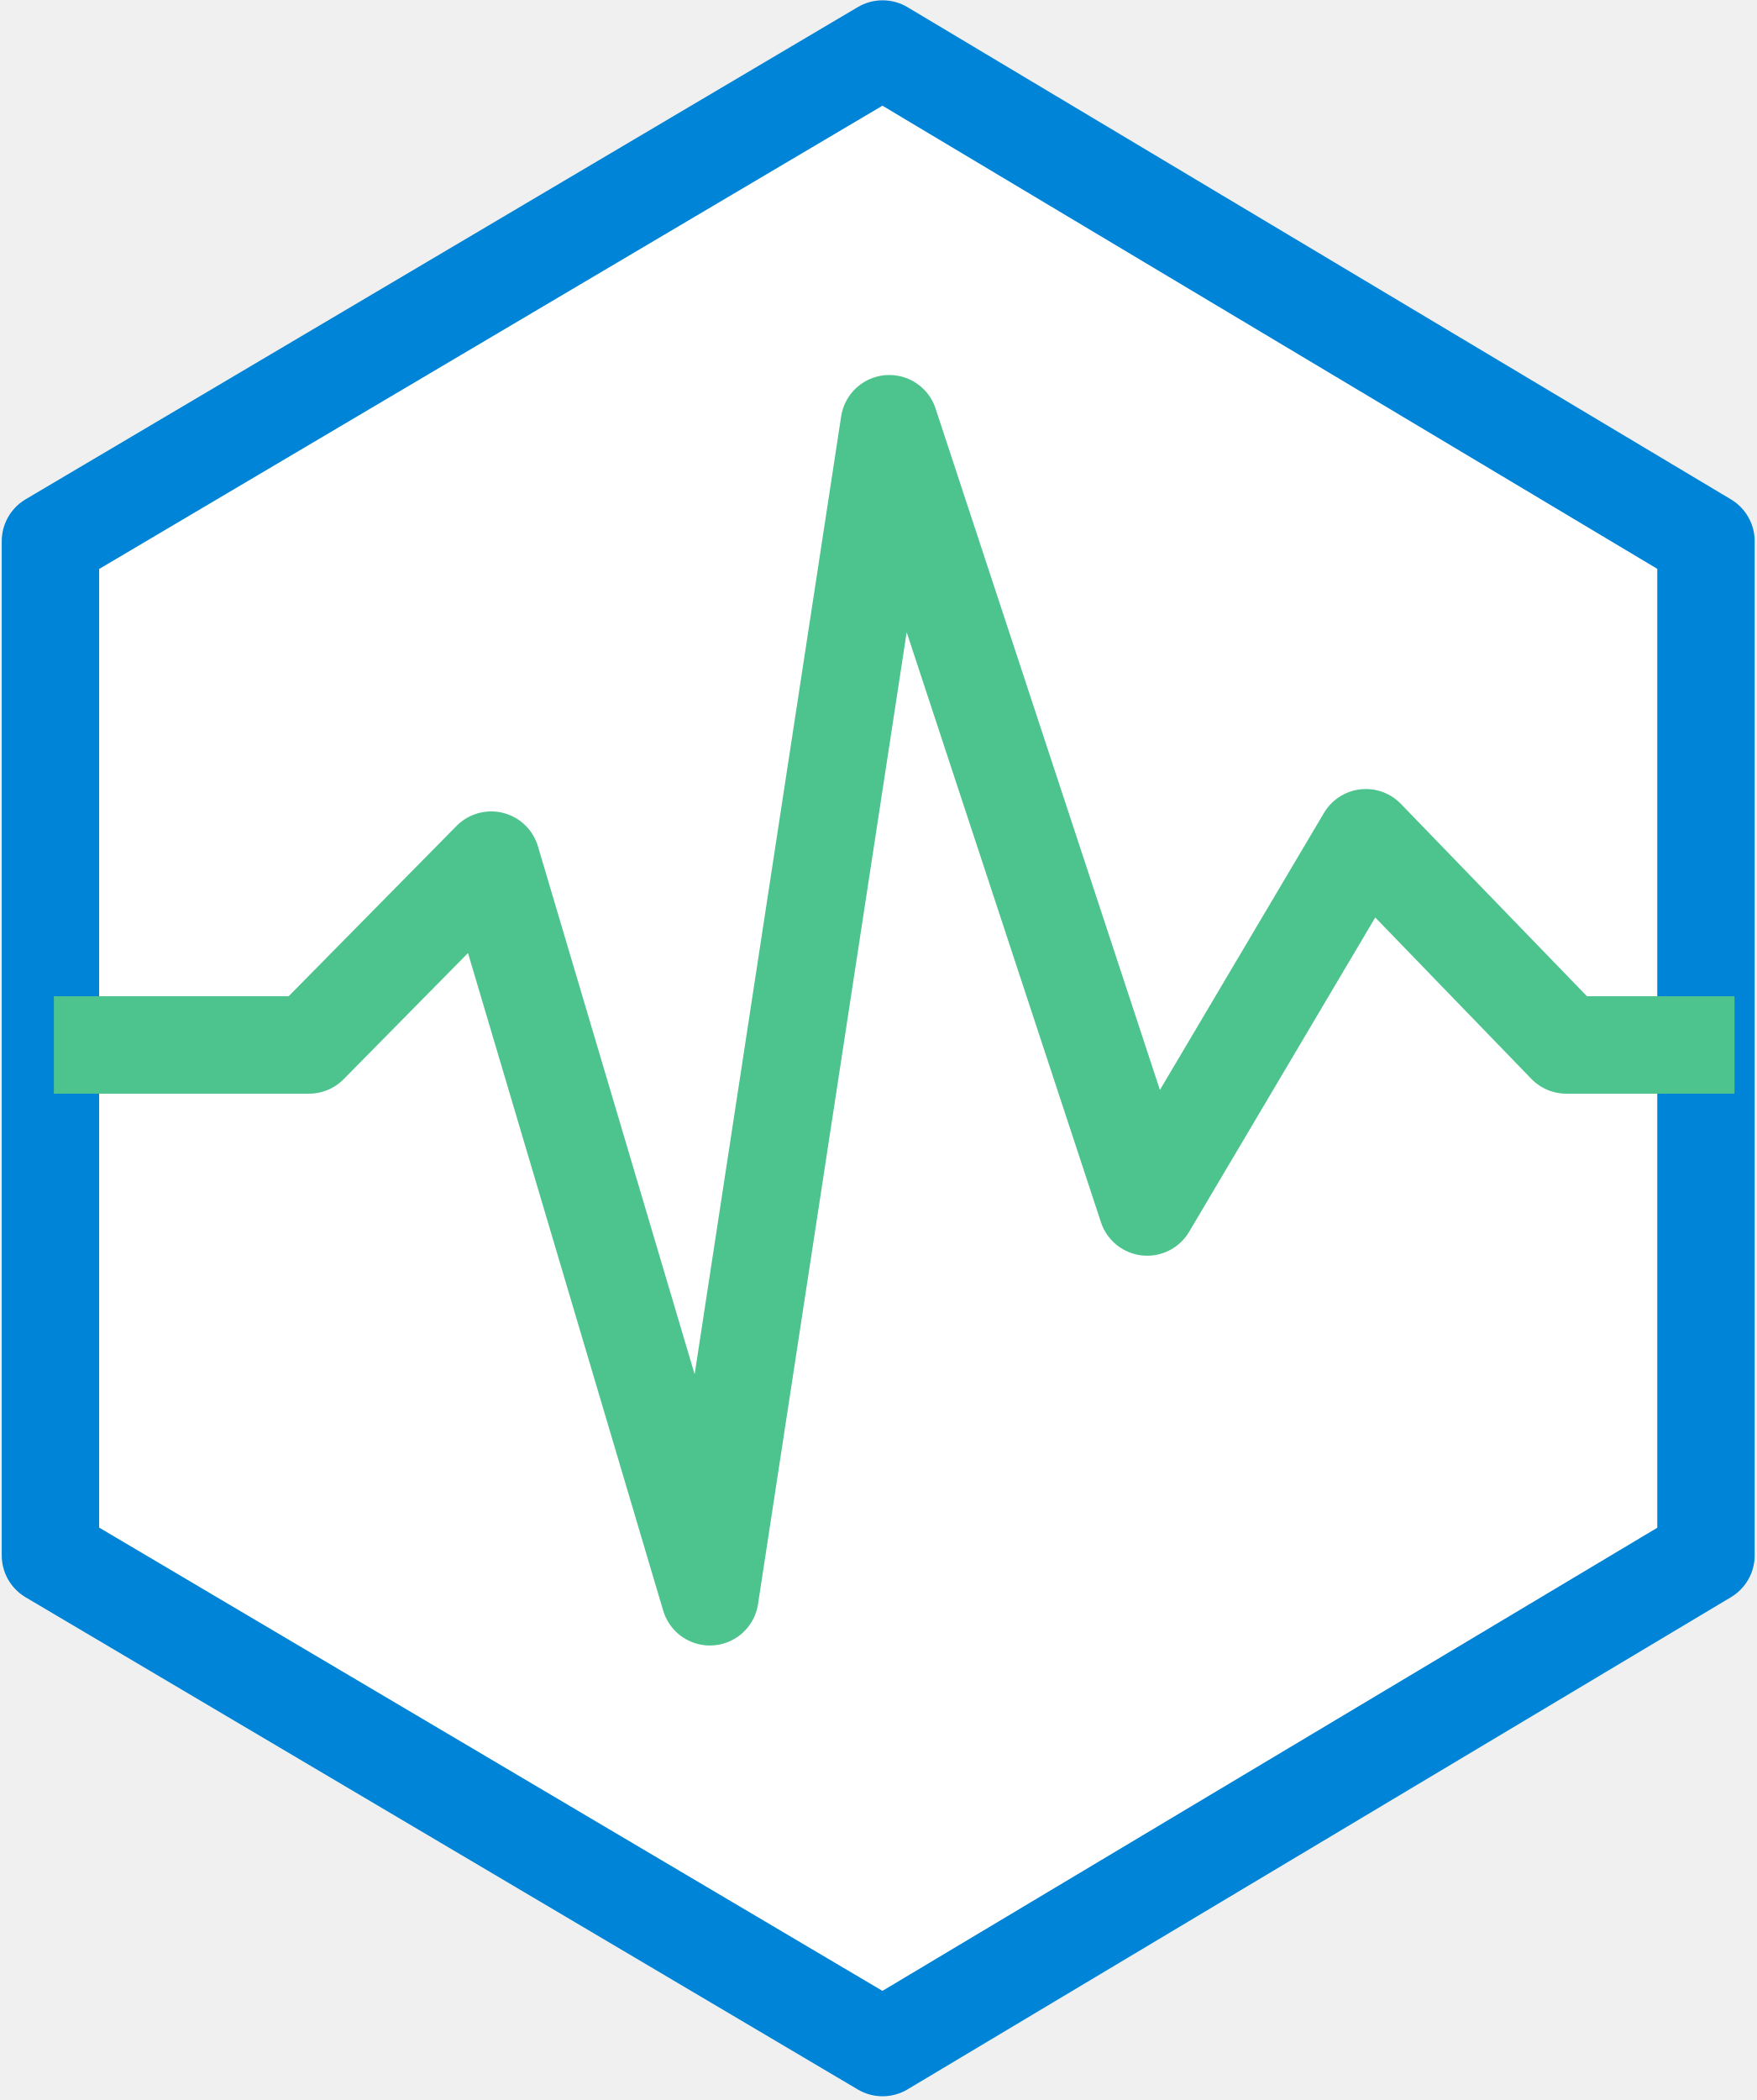
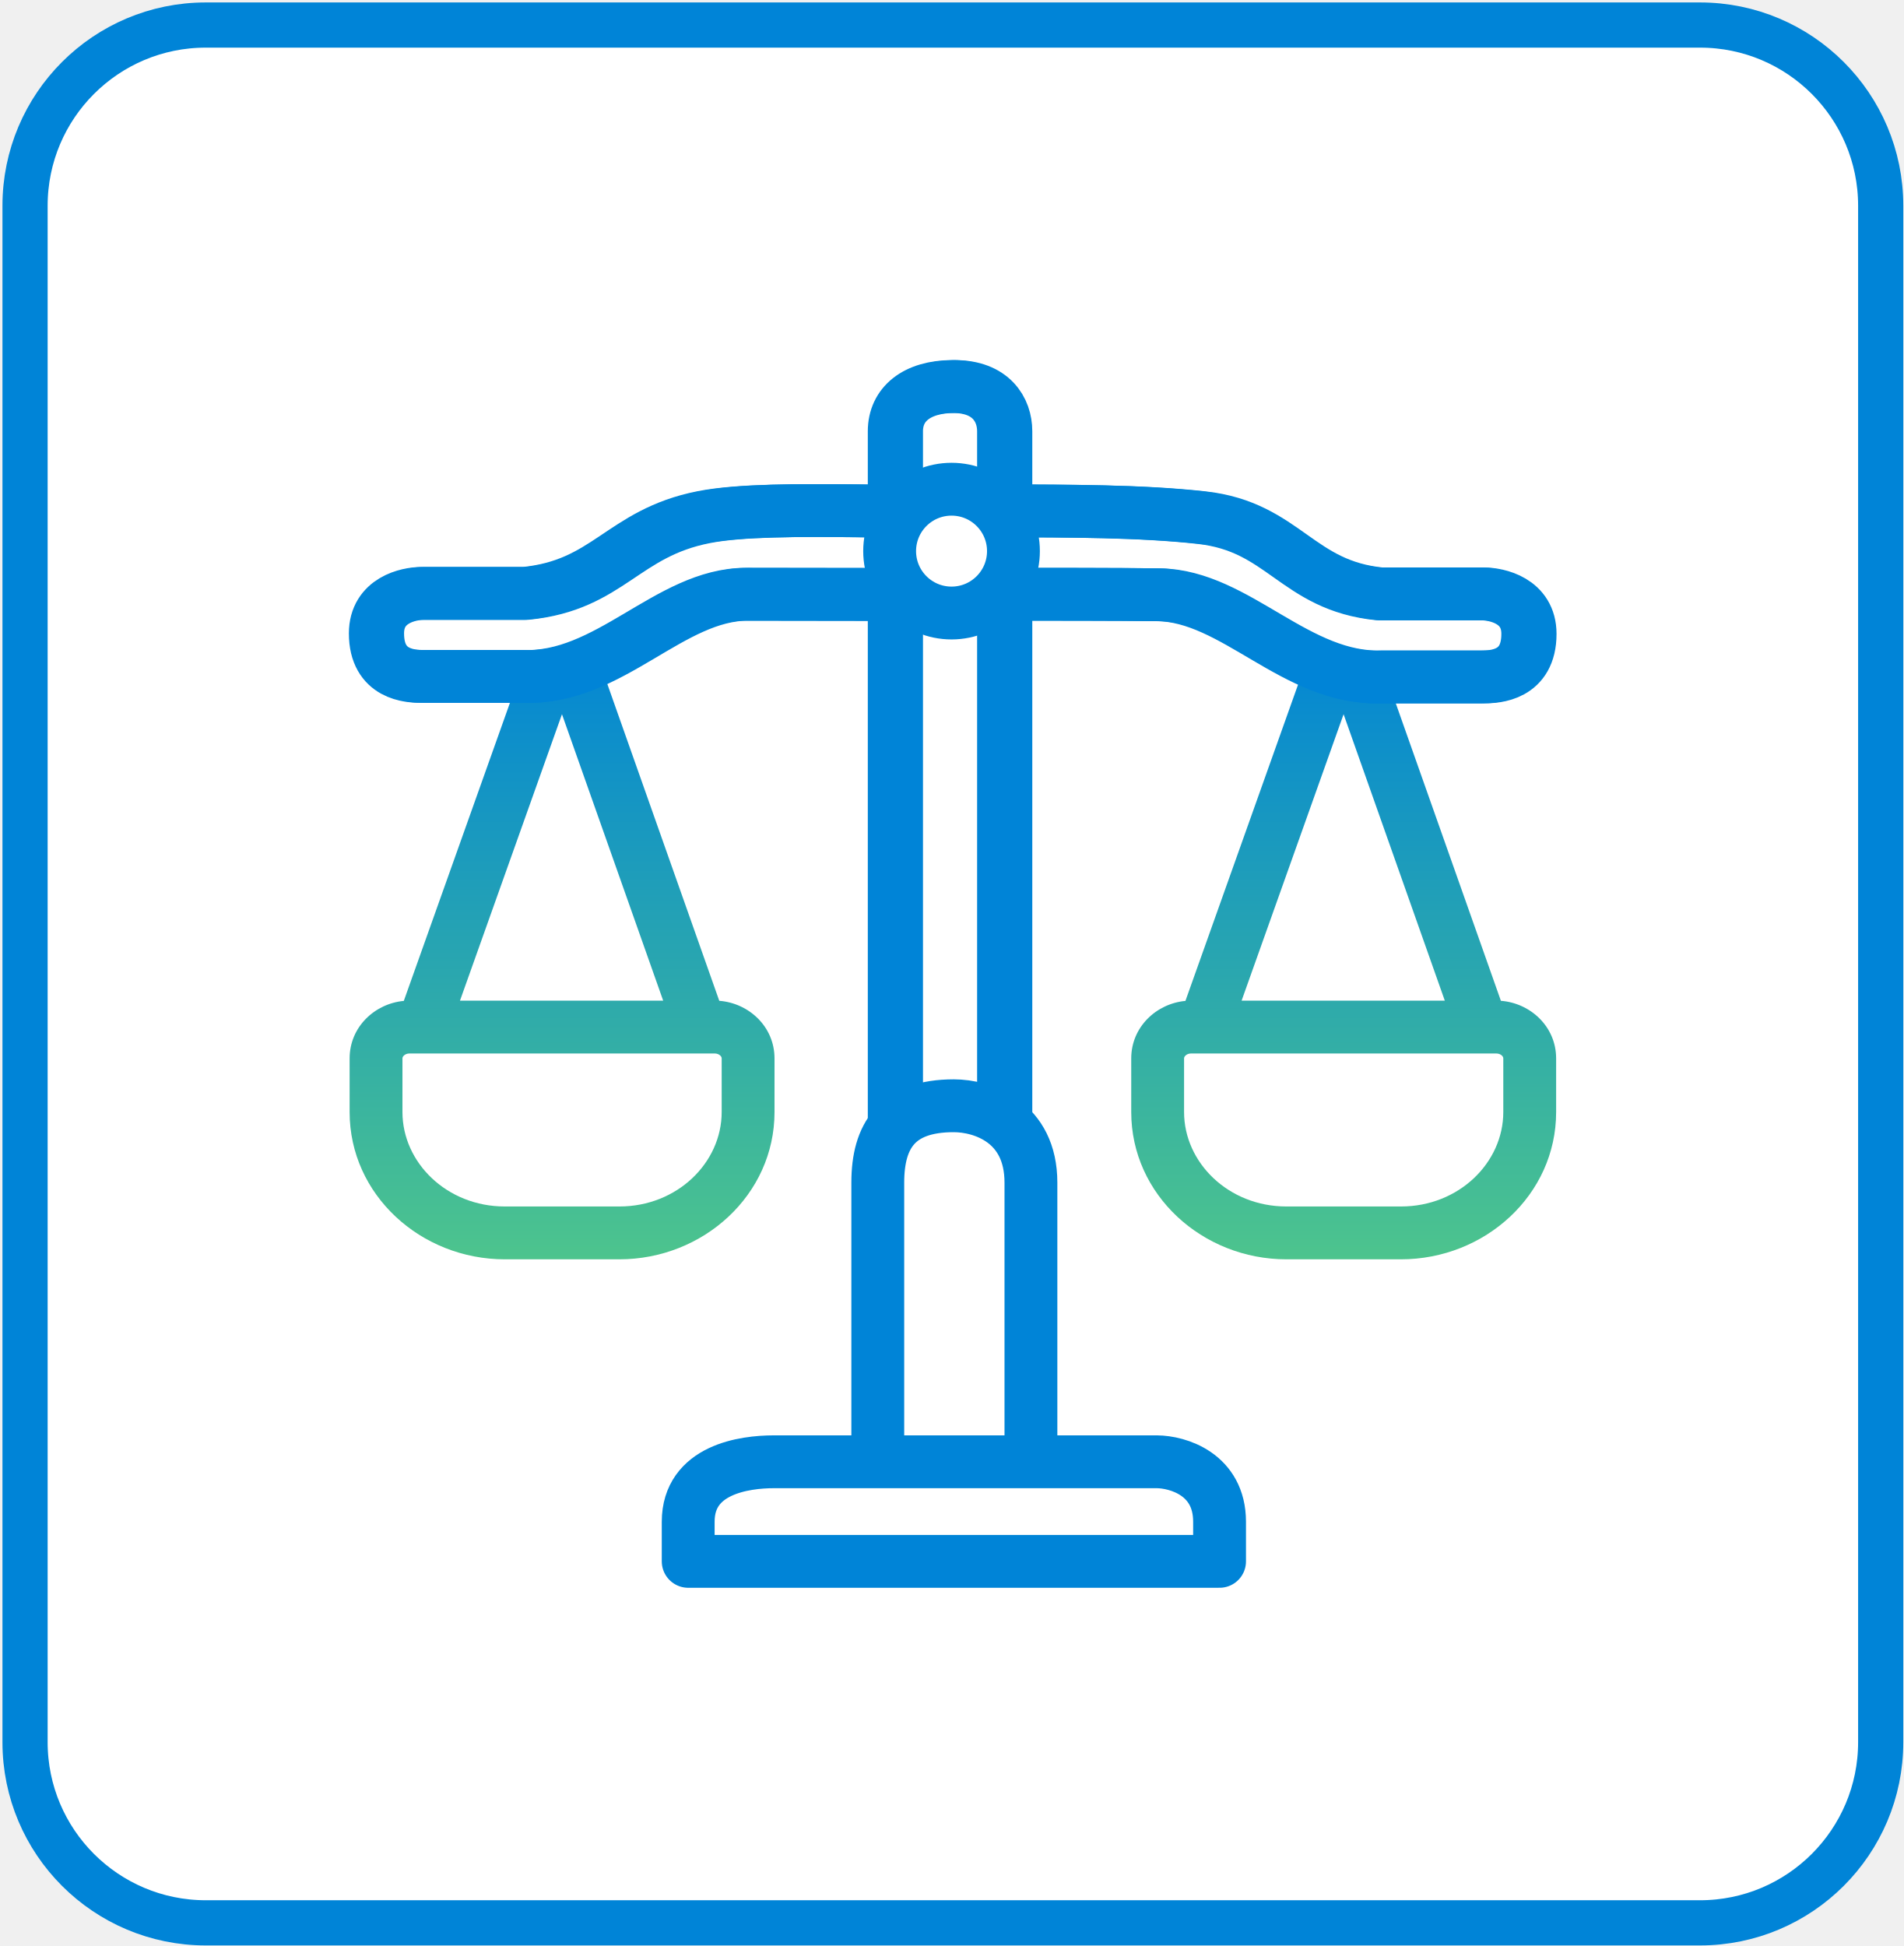
- <svg xmlns="http://www.w3.org/2000/svg" width="450" height="538" viewBox="0 0 450 538" fill="none">
-   <path style="fill:white;fill-opacity:1;" d="M437.125 398.472L226.146 524.561L12.925 398.472V138.651L226.146 12.561L437.125 138.651V398.472Z" stroke="#0084D7" stroke-width="24.958" stroke-linejoin="round" />
-   <path d="M26.283 267.709H79.176L125.866 220.354L181.894 409.08L227.866 108.552L293.95 309.223L349.977 214.621L401.336 267.709H431.961" stroke="#4DC48D" stroke-width="24.958" stroke-linecap="square" stroke-linejoin="round" />
+ <svg xmlns="http://www.w3.org/2000/svg" width="632" height="646" viewBox="0 0 632 646" fill="none">
+   <rect x="8.314" y="8.312" width="616" height="630" rx="60" fill="white" />
+   <rect x="8.314" y="8.312" width="616" height="630" rx="60" stroke="#0084D7" stroke-width="15" stroke-linejoin="round" />
+   <path d="M135.91 341.505H141.088H151.154H222.005H232.073H237.251C243.362 341.505 248.335 346.17 248.335 351.903V369.729C248.335 391.846 229.154 409.837 205.582 409.837H167.579C144.007 409.837 124.826 391.846 124.826 369.729V351.903C124.826 346.17 129.799 341.505 135.91 341.505Z" fill="white" />
+   <path d="M183.448 216.385L138.896 341.505H234.268L190.06 216.393C188.959 213.278 184.556 213.273 183.448 216.385Z" fill="white" />
+   <path d="M175.193 216.733C179.295 206.511 193.88 206.528 197.957 216.76L198.146 217.263L238.771 332.235C248.57 332.973 257.106 340.791 257.106 351.345V369.17C257.106 396.65 233.463 418.048 205.584 418.048H167.581C139.702 418.048 116.059 396.65 116.059 369.17V351.345C116.059 340.917 124.393 333.159 134.045 332.264L175.004 217.236L175.193 216.733ZM135.912 349.716C135.106 349.716 134.475 350.02 134.079 350.392C133.692 350.755 133.598 351.097 133.598 351.345V369.17C133.598 385.924 148.316 400.508 167.581 400.508H205.584C224.849 400.508 239.566 385.924 239.566 369.17V351.345C239.566 351.097 239.473 350.755 239.086 350.392C238.69 350.02 238.059 349.716 237.253 349.716H135.912ZM152.694 332.177H220.148L186.551 237.094L152.694 332.177Z" fill="url(#paint0_linear_3572_17)" />
+   <path d="M395.375 341.505H400.553H410.619H481.47H491.538H496.715C502.827 341.505 507.8 346.17 507.8 351.903V369.729C507.8 391.846 488.619 409.837 465.047 409.837H427.044C403.472 409.837 384.291 391.846 384.291 369.729V351.903C384.291 346.17 389.264 341.505 395.375 341.505Z" fill="white" />
+   <path d="M442.911 218.393L398.359 343.513H493.731L449.523 218.401C448.422 215.286 444.019 215.281 442.911 218.393Z" fill="white" />
+   <path d="M434.657 216.733C438.758 206.511 453.344 206.529 457.421 216.76L457.61 217.263L498.234 332.235C508.033 332.973 516.569 340.792 516.569 351.345V369.17C516.569 396.65 492.926 418.048 465.047 418.048H427.044C399.165 418.048 375.521 396.65 375.521 369.17V351.345C375.522 340.917 383.857 333.159 393.509 332.264L434.468 217.236L434.657 216.733ZM395.375 349.716C394.569 349.716 393.938 350.02 393.542 350.392C393.155 350.755 393.061 351.097 393.061 351.345V369.17C393.061 385.924 407.779 400.508 427.044 400.508H465.047C484.312 400.508 499.029 385.924 499.029 369.17V351.345C499.029 351.097 498.936 350.755 498.549 350.392C498.152 350.02 497.522 349.716 496.716 349.716H395.375ZM412.158 332.177H479.612L446.015 237.094L412.158 332.177Z" fill="url(#paint1_linear_3572_17)" />
+   <path d="M316.98 128.312C304.571 128.312 297.621 134.297 297.621 143.15V169.688C292.491 169.688 287.518 169.591 284.854 169.567C265.553 169.393 246.006 169.318 234.022 171.67C206.994 176.975 202.435 194.275 174.808 196.989H140.665C136.095 196.989 125.361 199.181 125.361 210.253C125.361 224.128 136.713 224.548 140.665 224.548H174.128C202.702 225.62 222.635 197.271 248.317 197.271C261.89 197.271 275.963 197.327 288.512 197.327H297.621V374.458H333.905V197.271C346.454 197.271 371.84 197.271 384.977 197.44C410.657 197.769 430.591 225.789 459.166 224.716H492.629C496.581 224.716 507.932 224.296 507.932 210.421C507.932 199.35 497.199 197.157 492.629 197.158H458.486C430.859 194.444 426.648 174.861 399.272 171.838C378.697 169.567 355.102 169.688 333.905 169.567V143.15C333.905 136.014 329.389 128.312 316.98 128.312Z" fill="white" stroke="#0084D7" stroke-width="17.54" stroke-linejoin="round" />
+   <path d="M296.844 374.458V197.327H287.734C275.186 197.327 261.113 197.271 247.539 197.271C221.857 197.271 201.925 225.62 173.35 224.548H139.887C135.936 224.548 124.584 224.128 124.584 210.253C124.584 199.181 135.318 196.989 139.887 196.989H174.03C201.658 194.275 206.217 176.975 233.244 171.67C245.228 169.318 264.776 169.393 284.077 169.567C286.741 169.591 291.714 169.688 296.844 169.688V143.15C296.844 134.297 303.794 128.312 316.203 128.312C328.612 128.312 333.128 136.014 333.128 143.15V169.567C354.324 169.688 377.92 169.567 398.494 171.838C425.871 174.861 430.081 194.444 457.709 197.158H491.852C496.421 197.157 507.155 199.35 507.155 210.421C507.155 224.296 495.803 224.716 491.852 224.716H458.389C429.814 225.789 409.88 197.769 384.2 197.44C371.063 197.271 345.676 197.271 333.128 197.271V374.458" stroke="#0084D7" stroke-width="17.54" stroke-linejoin="round" />
+   <path d="M291.385 449.39V485.257H256.881C247.104 485.257 228.451 487.776 228.451 505.162V518.312H404.843V505.162C404.843 489.344 390.963 485.301 384.022 485.257H342.224V438.922V392.586C342.224 372.353 326.191 367.072 316.587 367.072C297.893 367.07 291.385 376.93 291.385 392.586V449.39Z" fill="white" />
+   <path d="M291.385 485.257V449.39V392.586C291.385 376.93 297.893 367.07 316.587 367.072C326.191 367.072 342.224 372.353 342.224 392.586V438.922V485.257M291.385 485.257H256.881C247.104 485.257 228.451 487.776 228.451 505.162V518.312H404.843V505.162C404.843 489.344 390.963 485.301 384.022 485.257H342.224M291.385 485.257H342.224" stroke="#0084D7" stroke-width="17.54" stroke-linejoin="round" />
+   <circle cx="315.871" cy="182.95" r="20.549" stroke="#0084D7" stroke-width="17.54" />
+   <defs>
+     <linearGradient id="paint0_linear_3572_17" x1="186.583" y1="209.076" x2="186.583" y2="418.048" gradientUnits="userSpaceOnUse">
+       <stop stop-color="#0084D7" />
+       <stop offset="1" stop-color="#4DC48D" />
+     </linearGradient>
+     <linearGradient id="paint1_linear_3572_17" x1="405.635" y1="209.077" x2="405.635" y2="418.049" gradientUnits="userSpaceOnUse">
+       <stop stop-color="#0084D7" />
+       <stop offset="1" stop-color="#4DC48D" />
+     </linearGradient>
+   </defs>
</svg>
